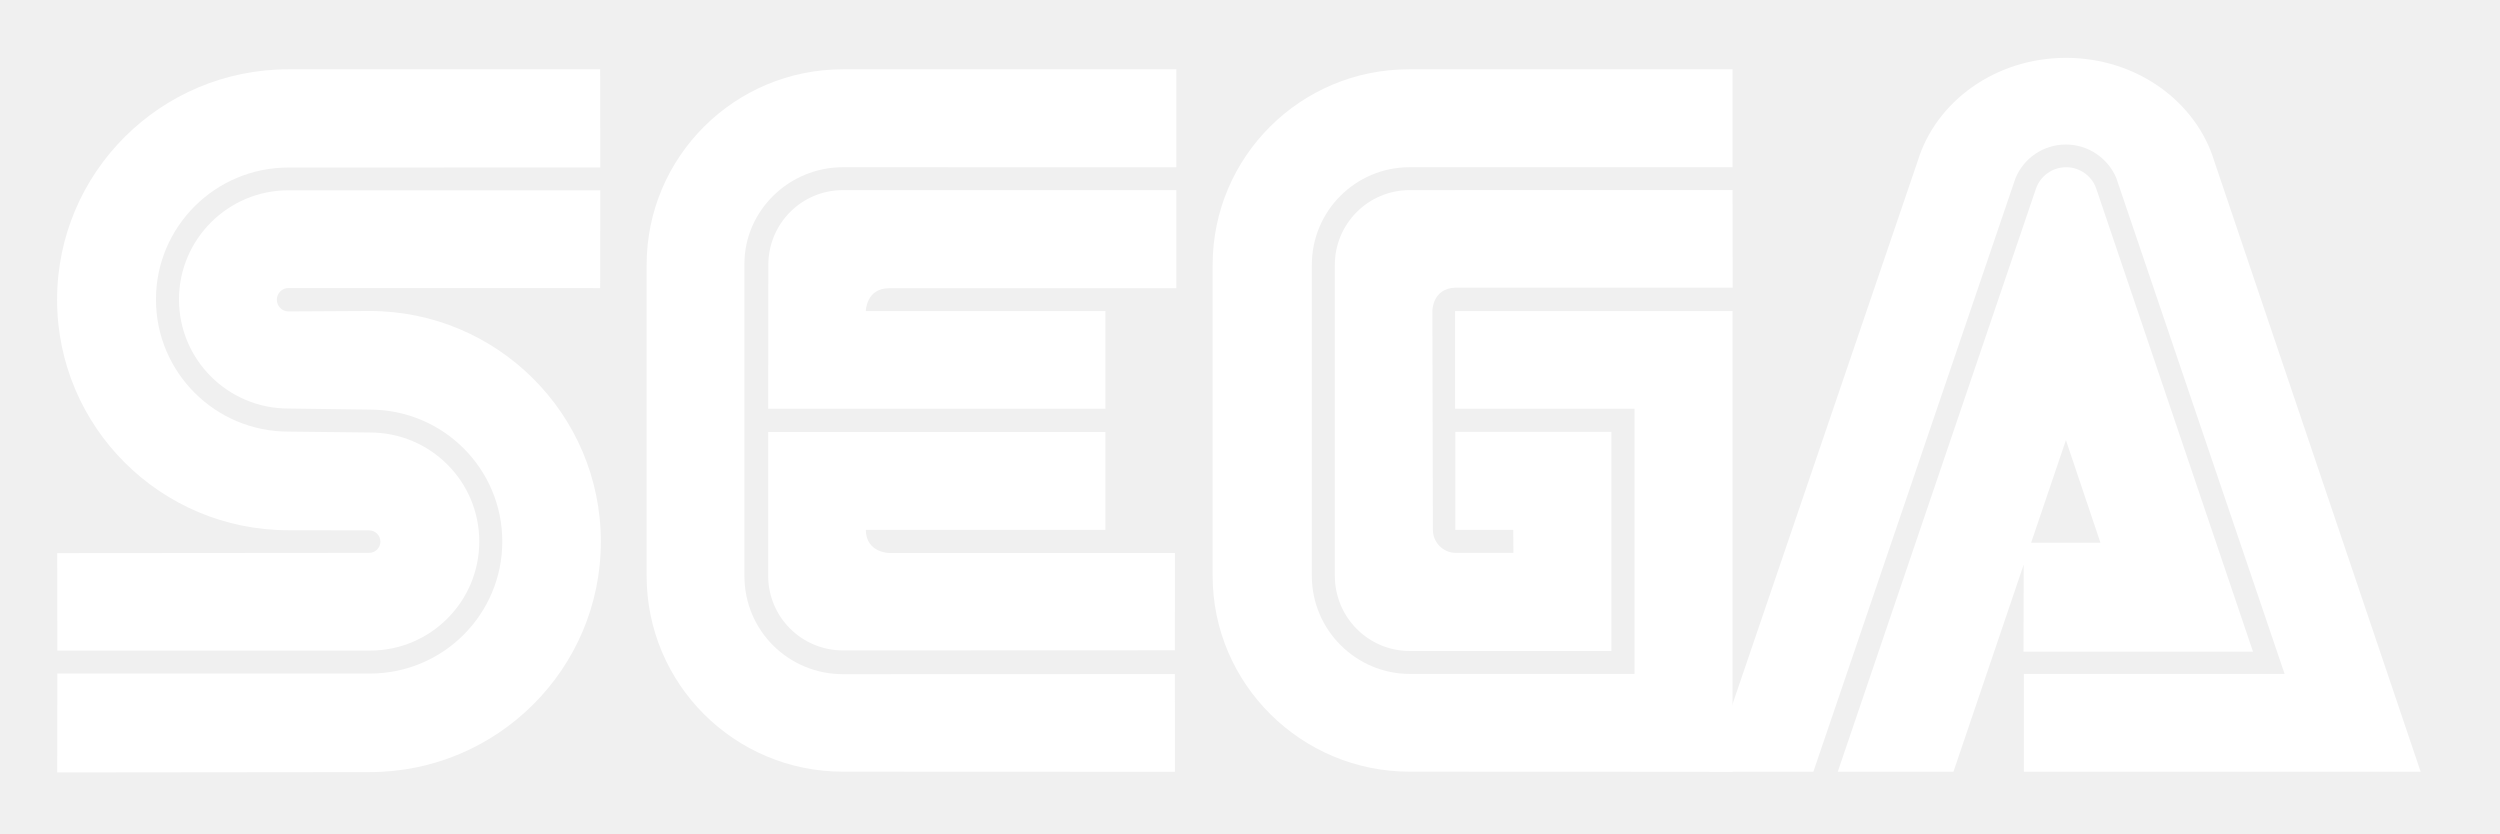
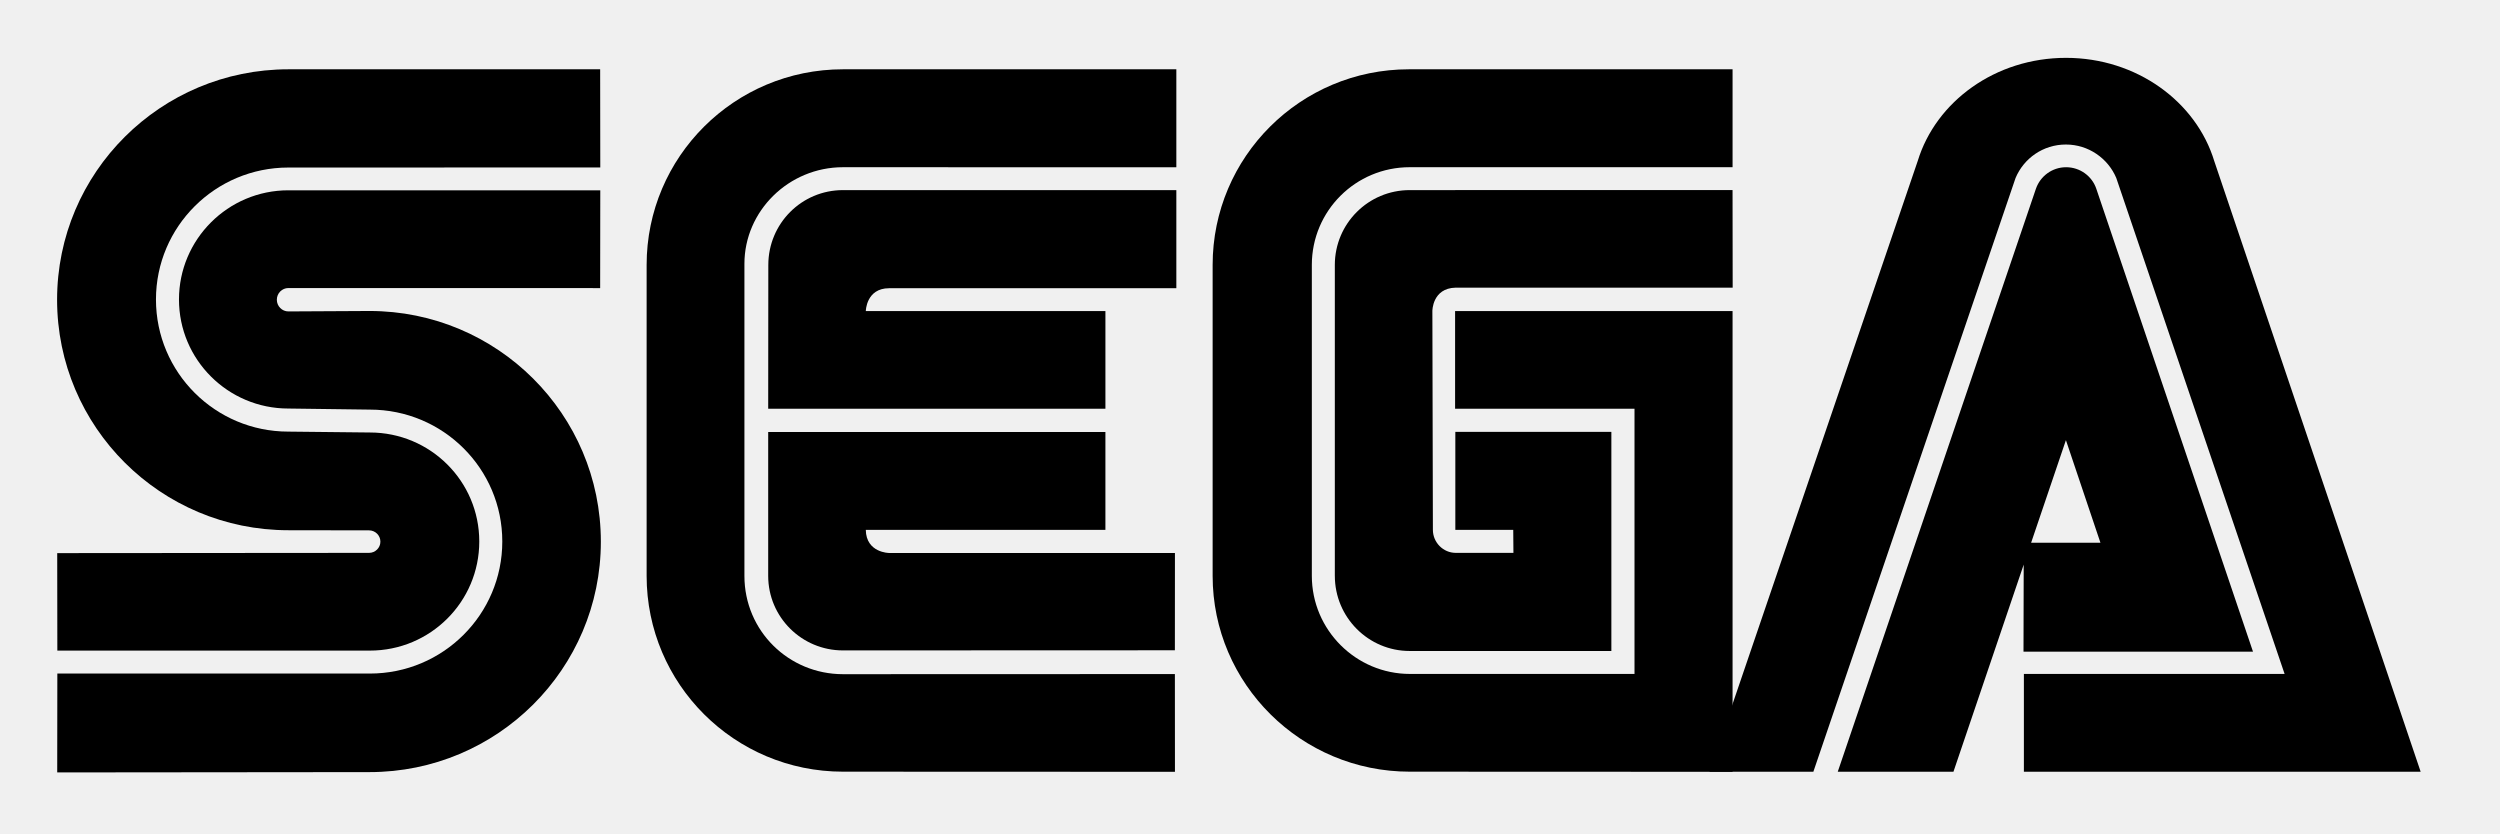
- <svg xmlns="http://www.w3.org/2000/svg" version="1.1" width="300" height="100">
-   <path d="m 6.866,92.691 37.477,-0.038 c 15.333,0 27.759,-12.388 27.759,-27.652 0,-15.294 -12.426,-27.683 -27.759,-27.683 l -9.733,0.053 c -0.767,0 -1.389,-0.629 -1.389,-1.403 0,-0.774 0.622,-1.404 1.389,-1.404 l 37.409,0.008 0.015,-11.736 H 34.602 c -7.237,0 -13.125,5.879 -13.125,13.102 0,7.23 5.887,13.086 13.125,13.086 l 9.779,0.129 c 8.785,0 15.894,7.085 15.894,15.826 0,8.747 -7.108,15.848 -15.894,15.848 h -37.5 l -0.015,11.864" style="fill: #ffffff;" />
-   <path d="m 6.881,78.072 h 37.5 c 7.26,0 13.132,-5.856 13.132,-13.094 0,-7.23 -5.872,-13.079 -13.132,-13.079 l -9.779,-0.106 c -8.77,0 -15.886,-7.093 -15.886,-15.856 0,-8.739 7.116,-15.833 15.886,-15.833 l 37.432,-0.008 L 72.019,8.315 H 34.61 c -15.317,0 -27.759,12.374 -27.759,27.653 0,15.279 12.442,27.66 27.759,27.66 l 9.68,0.015 c 0.736,0 1.358,0.6 1.358,1.358 0,0.744 -0.622,1.343 -1.358,1.343 l -37.424,0.03 0.015,11.698" style="fill: #ffffff;" />
-   <path d="m 101.158,80.902 c -6.502,0 -11.828,-5.182 -11.828,-11.798 v -37.438 c 0,-6.365 5.326,-11.6 11.828,-11.6 l 40.003,0.007 V 8.315 h -40.003 c -13.018,0 -23.563,10.507 -23.563,23.48 v 37.31 c 0,12.974 10.545,23.496 23.563,23.496 l 39.836,0.016 -0.008,-11.729 -39.828,0.014" style="fill: #ffffff;" />
-   <path d="m 92.198,31.795 c 0,-4.961 3.991,-8.982 8.96,-8.982 h 40.003 v 11.774 h -34.465 c -2.761,0 -2.799,2.739 -2.799,2.739 h 28.753 v 11.721 H 92.184 l 0.014,-17.252" style="fill: #ffffff;" />
-   <path d="m 101.158,78.05 c -4.954,0 -8.975,-3.998 -8.975,-8.945 v -17.267 h 40.466 v 11.745 h -28.753 c 0.038,2.761 2.799,2.775 2.799,2.775 h 34.298 l -0.008,11.676 -39.827,0.016" style="fill: #ffffff;" />
-   <path d="m 169.194,80.872 c -6.479,0 -11.774,-5.28 -11.774,-11.768 v -37.31 c 0,-6.494 5.257,-11.729 11.743,-11.729 h 38.745 V 8.315 h -38.835 c -13.012,0 -23.557,10.507 -23.557,23.48 v 37.31 c 0,12.974 10.636,23.496 23.647,23.496 l 38.745,0.016 v -55.291 h -33.297 v 11.721 h 21.53 v 31.825 h -26.947" style="fill: #ffffff;" />
-   <path d="m 160.181,69.104 c 0,4.971 4.021,9.014 8.982,9.014 h 24.201 v -26.295 H 174.64 v 11.76 h 6.949 l 0.022,2.761 h -6.918 c -1.51,0 -2.746,-1.251 -2.746,-2.761 l -0.062,-26.265 c 0,0 -0.008,-2.731 2.777,-2.799 h 33.259 l -0.015,-11.714 -38.745,0.008 c -4.961,0 -8.982,4.021 -8.982,8.982 v 37.309" style="fill: #ffffff;" />
-   <path d="m 244.315,22.638 c 0.522,-1.494 1.941,-2.571 3.618,-2.571 1.678,0 3.111,1.077 3.619,2.571 l 18.808,55.563 h -27.54 l 0.03,-13.071 h 9.203 l -4.143,-12.313 -13.496,39.79 h -13.883 l 23.784,-69.969" style="fill: #ffffff;" />
-   <path d="m 274.152,80.872 h -31.286 v 11.735 h 47.612 l -24.762,-73.262 c -2.17,-7.146 -9.323,-12.403 -17.791,-12.403 -8.481,0 -15.612,5.234 -17.798,12.374 l -24.989,73.292 h 12.465 l 24.262,-71.244 c 0.985,-2.359 3.308,-4.021 6.039,-4.021 2.716,0 5.052,1.662 6.046,4.006 l 20.202,59.523" style="fill: #ffffff;" />
+ <svg xmlns="http://www.w3.org/2000/svg" version="1.1" viewBox="0 0 300 100">
+   <path d="m 6.866,92.691 37.477,-0.038 c 15.333,0 27.759,-12.388 27.759,-27.652 0,-15.294 -12.426,-27.683 -27.759,-27.683 l -9.733,0.053 c -0.767,0 -1.389,-0.629 -1.389,-1.403 0,-0.774 0.622,-1.404 1.389,-1.404 l 37.409,0.008 0.015,-11.736 H 34.602 c -7.237,0 -13.125,5.879 -13.125,13.102 0,7.23 5.887,13.086 13.125,13.086 l 9.779,0.129 c 8.785,0 15.894,7.085 15.894,15.826 0,8.747 -7.108,15.848 -15.894,15.848 h -37.5 l -0.015,11.864" />
+   <path d="m 6.881,78.072 h 37.5 c 7.26,0 13.132,-5.856 13.132,-13.094 0,-7.23 -5.872,-13.079 -13.132,-13.079 l -9.779,-0.106 c -8.77,0 -15.886,-7.093 -15.886,-15.856 0,-8.739 7.116,-15.833 15.886,-15.833 l 37.432,-0.008 L 72.019,8.315 H 34.61 c -15.317,0 -27.759,12.374 -27.759,27.653 0,15.279 12.442,27.66 27.759,27.66 l 9.68,0.015 c 0.736,0 1.358,0.6 1.358,1.358 0,0.744 -0.622,1.343 -1.358,1.343 l -37.424,0.03 0.015,11.698" />
+   <path d="m 101.158,80.902 c -6.502,0 -11.828,-5.182 -11.828,-11.798 v -37.438 c 0,-6.365 5.326,-11.6 11.828,-11.6 l 40.003,0.007 V 8.315 h -40.003 c -13.018,0 -23.563,10.507 -23.563,23.48 v 37.31 c 0,12.974 10.545,23.496 23.563,23.496 l 39.836,0.016 -0.008,-11.729 -39.828,0.014" />
+   <path d="m 92.198,31.795 c 0,-4.961 3.991,-8.982 8.96,-8.982 h 40.003 v 11.774 h -34.465 c -2.761,0 -2.799,2.739 -2.799,2.739 h 28.753 v 11.721 H 92.184 l 0.014,-17.252" />
+   <path d="m 101.158,78.05 c -4.954,0 -8.975,-3.998 -8.975,-8.945 v -17.267 h 40.466 v 11.745 h -28.753 c 0.038,2.761 2.799,2.775 2.799,2.775 h 34.298 l -0.008,11.676 -39.827,0.016" />
+   <path d="m 169.194,80.872 c -6.479,0 -11.774,-5.28 -11.774,-11.768 v -37.31 c 0,-6.494 5.257,-11.729 11.743,-11.729 h 38.745 V 8.315 h -38.835 c -13.012,0 -23.557,10.507 -23.557,23.48 v 37.31 c 0,12.974 10.636,23.496 23.647,23.496 l 38.745,0.016 v -55.291 h -33.297 v 11.721 h 21.53 v 31.825 h -26.947" />
+   <path d="m 160.181,69.104 c 0,4.971 4.021,9.014 8.982,9.014 h 24.201 v -26.295 H 174.64 v 11.76 h 6.949 l 0.022,2.761 h -6.918 c -1.51,0 -2.746,-1.251 -2.746,-2.761 l -0.062,-26.265 c 0,0 -0.008,-2.731 2.777,-2.799 h 33.259 l -0.015,-11.714 -38.745,0.008 c -4.961,0 -8.982,4.021 -8.982,8.982 v 37.309" />
+   <path d="m 244.315,22.638 c 0.522,-1.494 1.941,-2.571 3.618,-2.571 1.678,0 3.111,1.077 3.619,2.571 l 18.808,55.563 h -27.54 l 0.03,-13.071 h 9.203 l -4.143,-12.313 -13.496,39.79 h -13.883 l 23.784,-69.969" />
+   <path d="m 274.152,80.872 h -31.286 v 11.735 h 47.612 l -24.762,-73.262 c -2.17,-7.146 -9.323,-12.403 -17.791,-12.403 -8.481,0 -15.612,5.234 -17.798,12.374 l -24.989,73.292 h 12.465 l 24.262,-71.244 c 0.985,-2.359 3.308,-4.021 6.039,-4.021 2.716,0 5.052,1.662 6.046,4.006 l 20.202,59.523" />
</svg>
